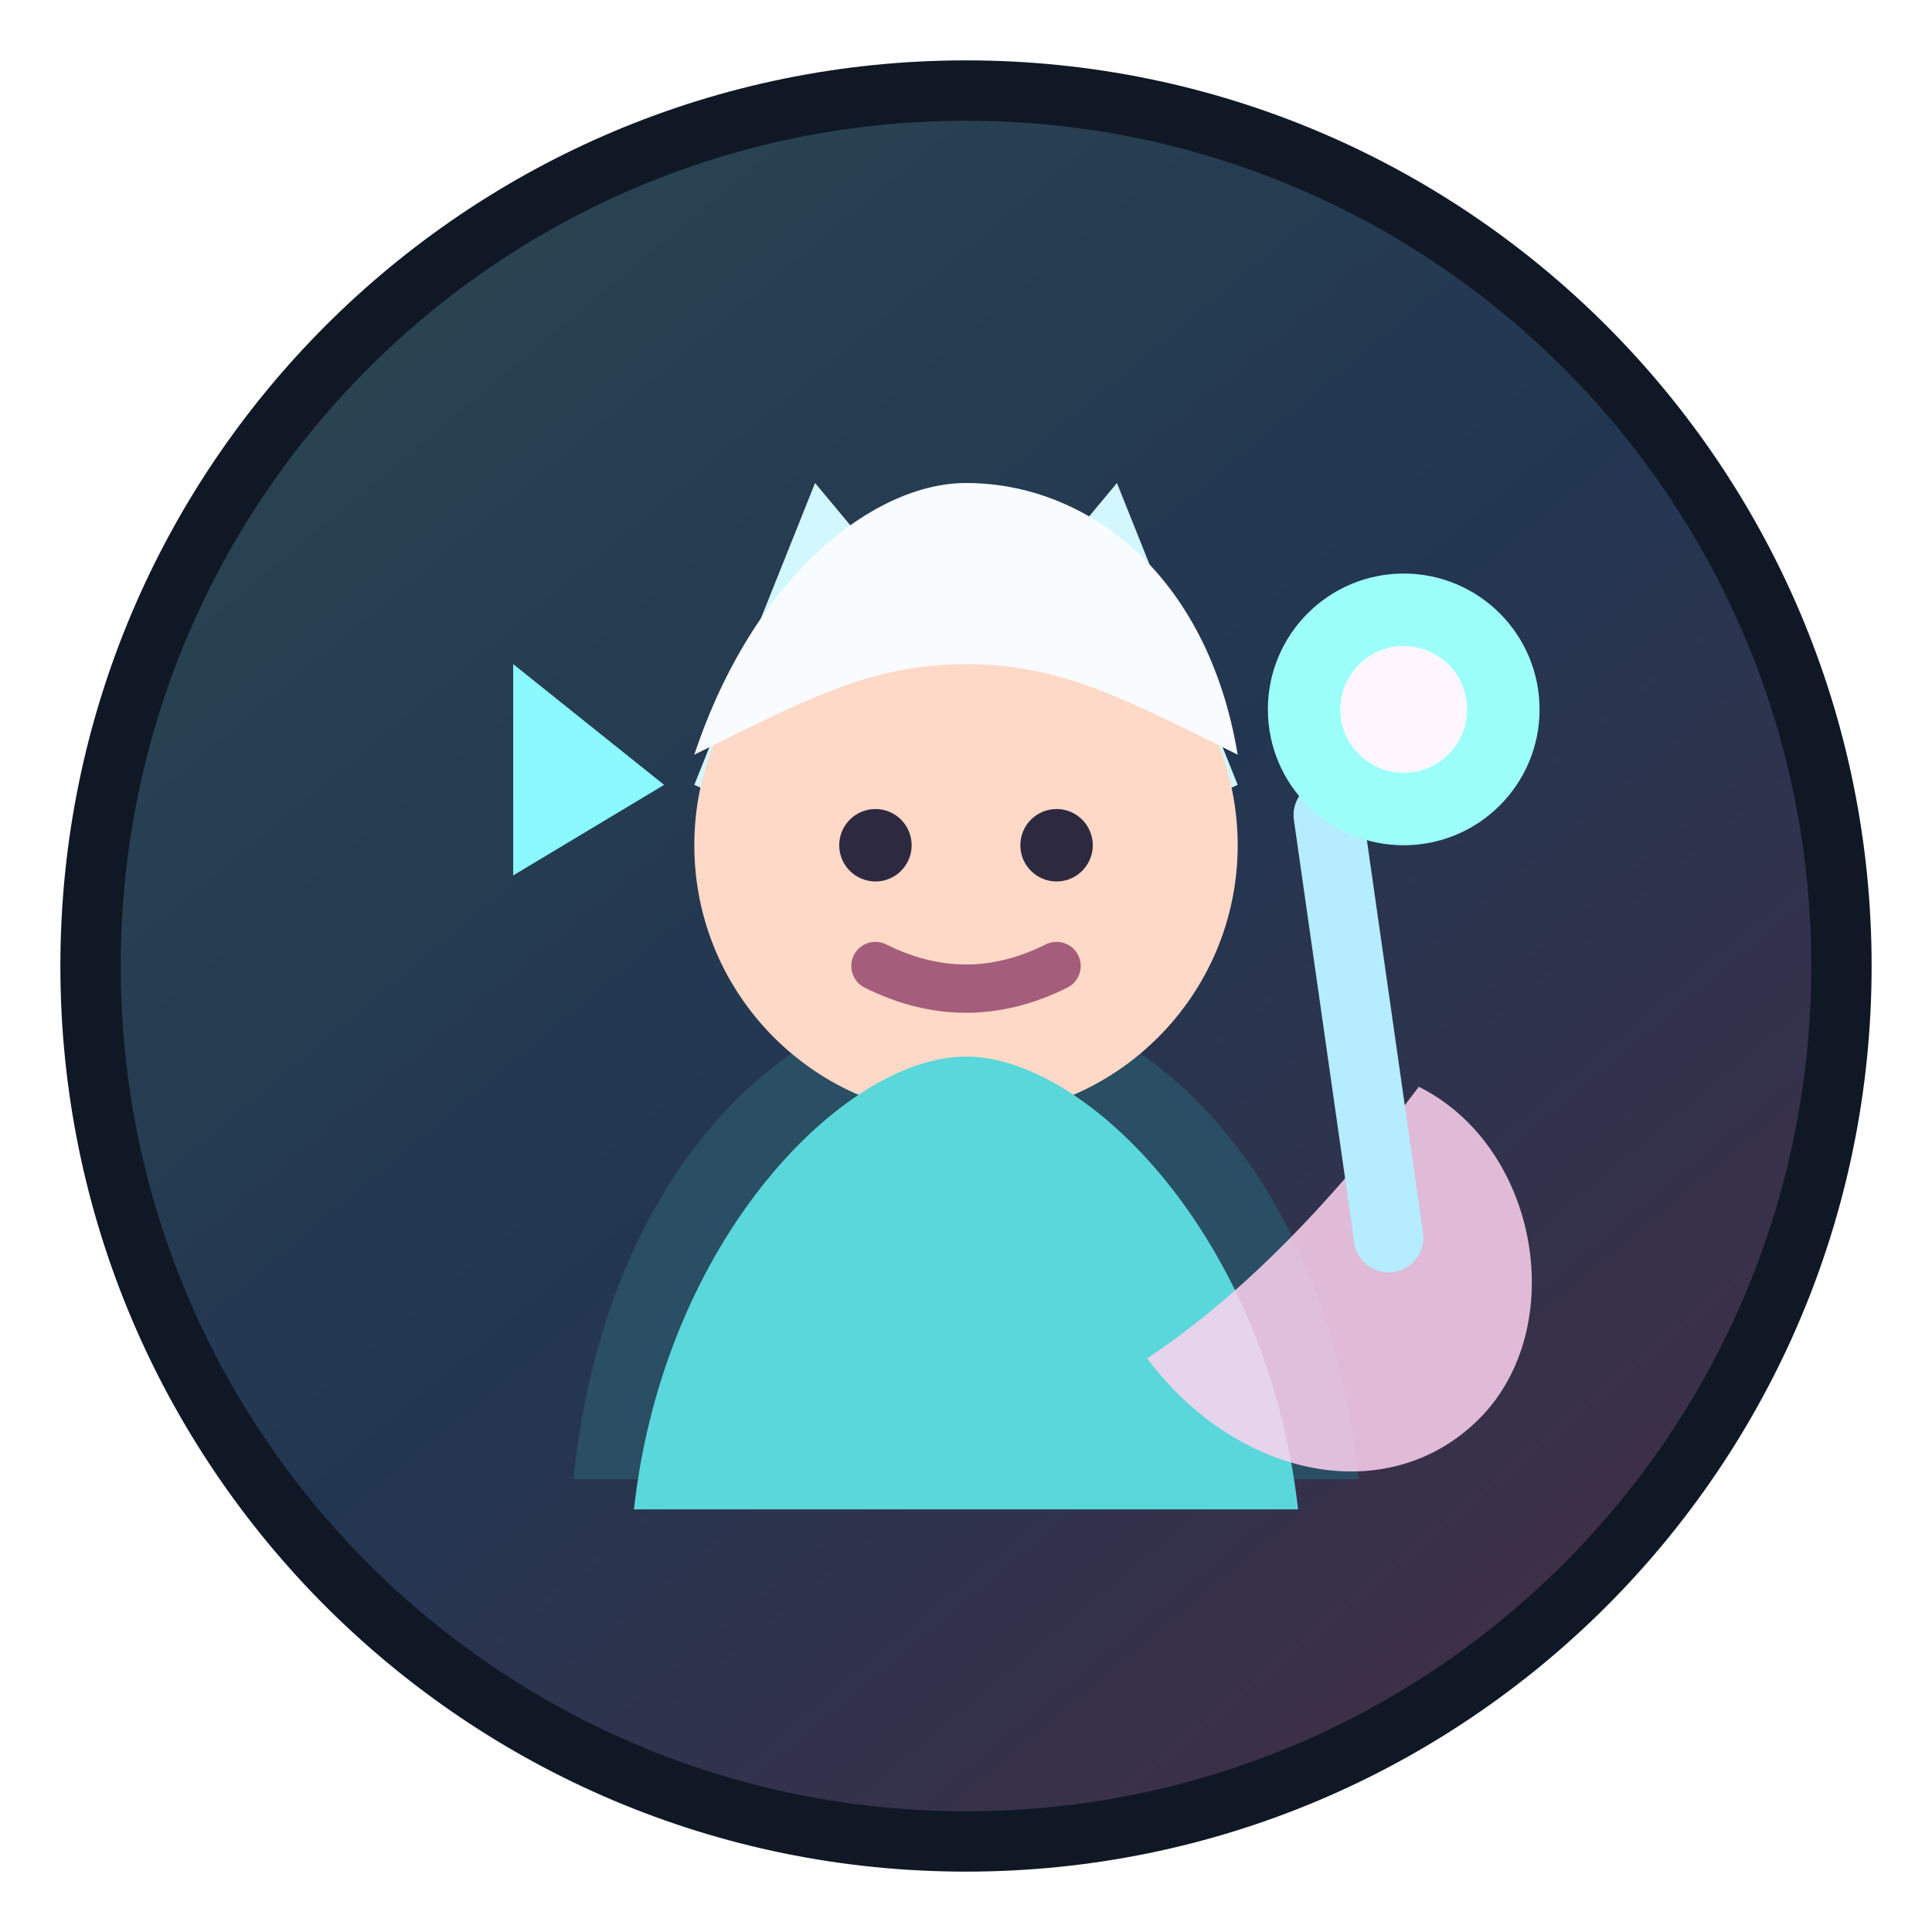
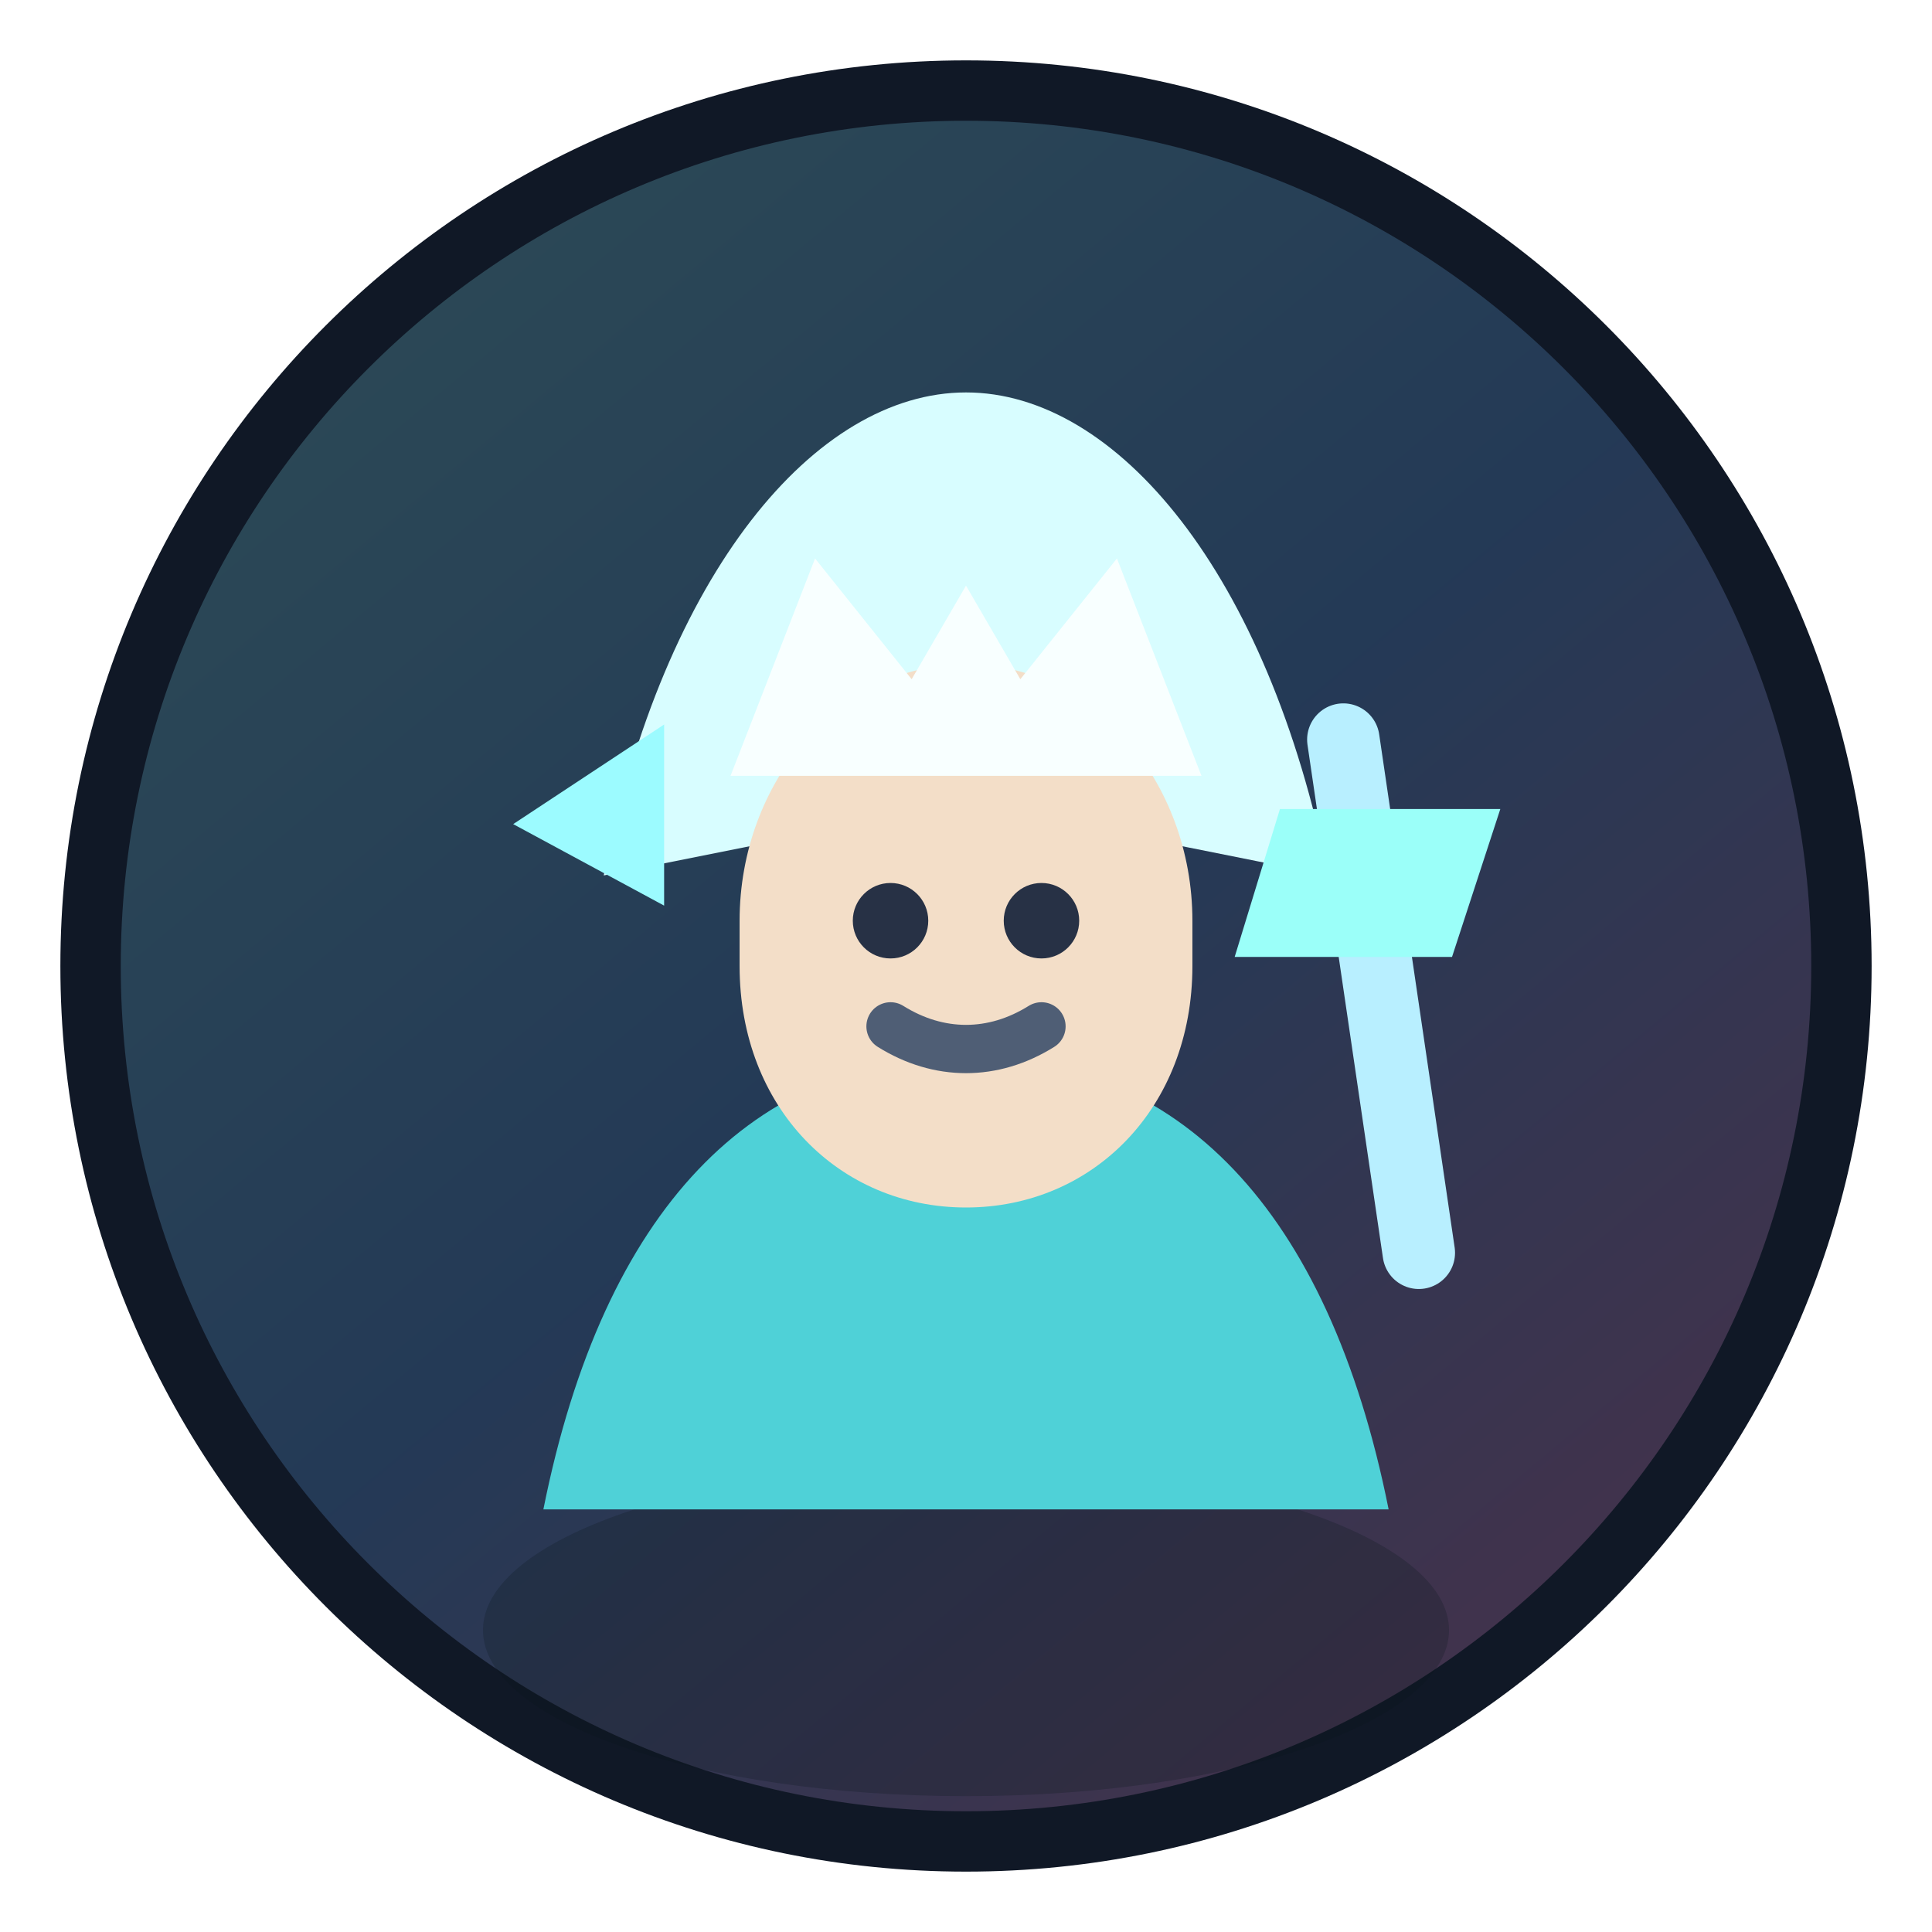
<svg xmlns="http://www.w3.org/2000/svg" viewBox="0 0 64 64">
  <defs>
    <linearGradient id="bg" x1="12" y1="8" x2="52" y2="56" gradientUnits="userSpaceOnUse">
      <stop offset="0" stop-color="#8ff7ff" />
      <stop offset=".5" stop-color="#6db0ff" />
      <stop offset="1" stop-color="#ff8ccf" />
    </linearGradient>
  </defs>
  <circle cx="32" cy="32" r="30" fill="#101826" />
-   <circle cx="32" cy="32" r="28" fill="url(#bg)" opacity=".2" />
-   <path d="M19 49c1-10 7-16 13-16s12 6 13 16" fill="#2a4e63" />
-   <path d="M23 26l4-10 5 6 5-6 4 10-9 4z" fill="#d3f7ff" />
-   <circle cx="32" cy="28" r="9" fill="#ffd9c7" />
-   <path d="M23 25c2-6 6-9 9-9 4 0 8 3 9 9-4-2-6-3-9-3s-5 1-9 3Z" fill="#f9fcff" />
-   <circle cx="29" cy="28" r="1.2" fill="#2d2a40" />
-   <circle cx="35" cy="28" r="1.2" fill="#2d2a40" />
-   <path d="M29 32c2 1 4 1 6 0" stroke="#a45d7a" stroke-linecap="round" stroke-width="1.6" fill="none" />
-   <path d="M21 50c1-9 7-15 11-15s10 6 11 15" fill="#59d7da" />
-   <path d="M17 22l5 4-5 3z" fill="#8bf8ff" />
-   <path d="M47 36c4 2 5 8 2 11-3 3-8 2-11-2 3-2 6-5 9-9Z" fill="#ffd2f0" opacity=".85" />
-   <path d="M44 27l2 14" stroke="#b5ecff" stroke-width="2.3" stroke-linecap="round" />
-   <circle cx="46.5" cy="23.5" r="4.5" fill="#9dfff9" />
-   <circle cx="46.5" cy="23.5" r="2.1" fill="#fff6ff" />
+   <circle cx="32" cy="32" r="28" fill="url(#bg)" opacity=".22" />
+   <ellipse cx="32" cy="54" rx="16" ry="5.5" fill="#07131a" opacity=".24" />
+   <path d="M18 50c2-10 7-15 14-15s12 5 14 15" fill="#4fd1d7" />
+   <path d="M20 29c2-10 7-16 12-16s10 6 12 16l-5-1-7 8-7-8Z" fill="#d8fdff" />
+   <path d="M24.5 30.5c0-4.6 3.3-8.5 7.5-8.5s7.5 3.9 7.5 8.5V32c0 4.7-3.3 8-7.5 8s-7.5-3.3-7.5-8Z" fill="#f3dec8" />
+   <circle cx="29.5" cy="30.5" r="1.25" fill="#273145" />
+   <circle cx="34.5" cy="30.5" r="1.25" fill="#273145" />
+   <path d="M29.5 34c1.6 1 3.4 1 5 0" stroke="#4f5e75" stroke-width="1.6" stroke-linecap="round" fill="none" />
+   <path d="M27 18.5l3.2 4 1.8-3.1 1.8 3.1 3.2-4 2.8 7.2H24.2Z" fill="#f8ffff" />
+   <path d="M22 24l-5 3.3 5 2.7Z" fill="#9cfbff" />
+   <path d="M44.5 24.5 47 41.5" stroke="#b8efff" stroke-width="2.4" stroke-linecap="round" />
+   <path d="M42.4 26.8h7.3l-1.6 4.9h-7.2Z" fill="#9bfff9" />
</svg>
